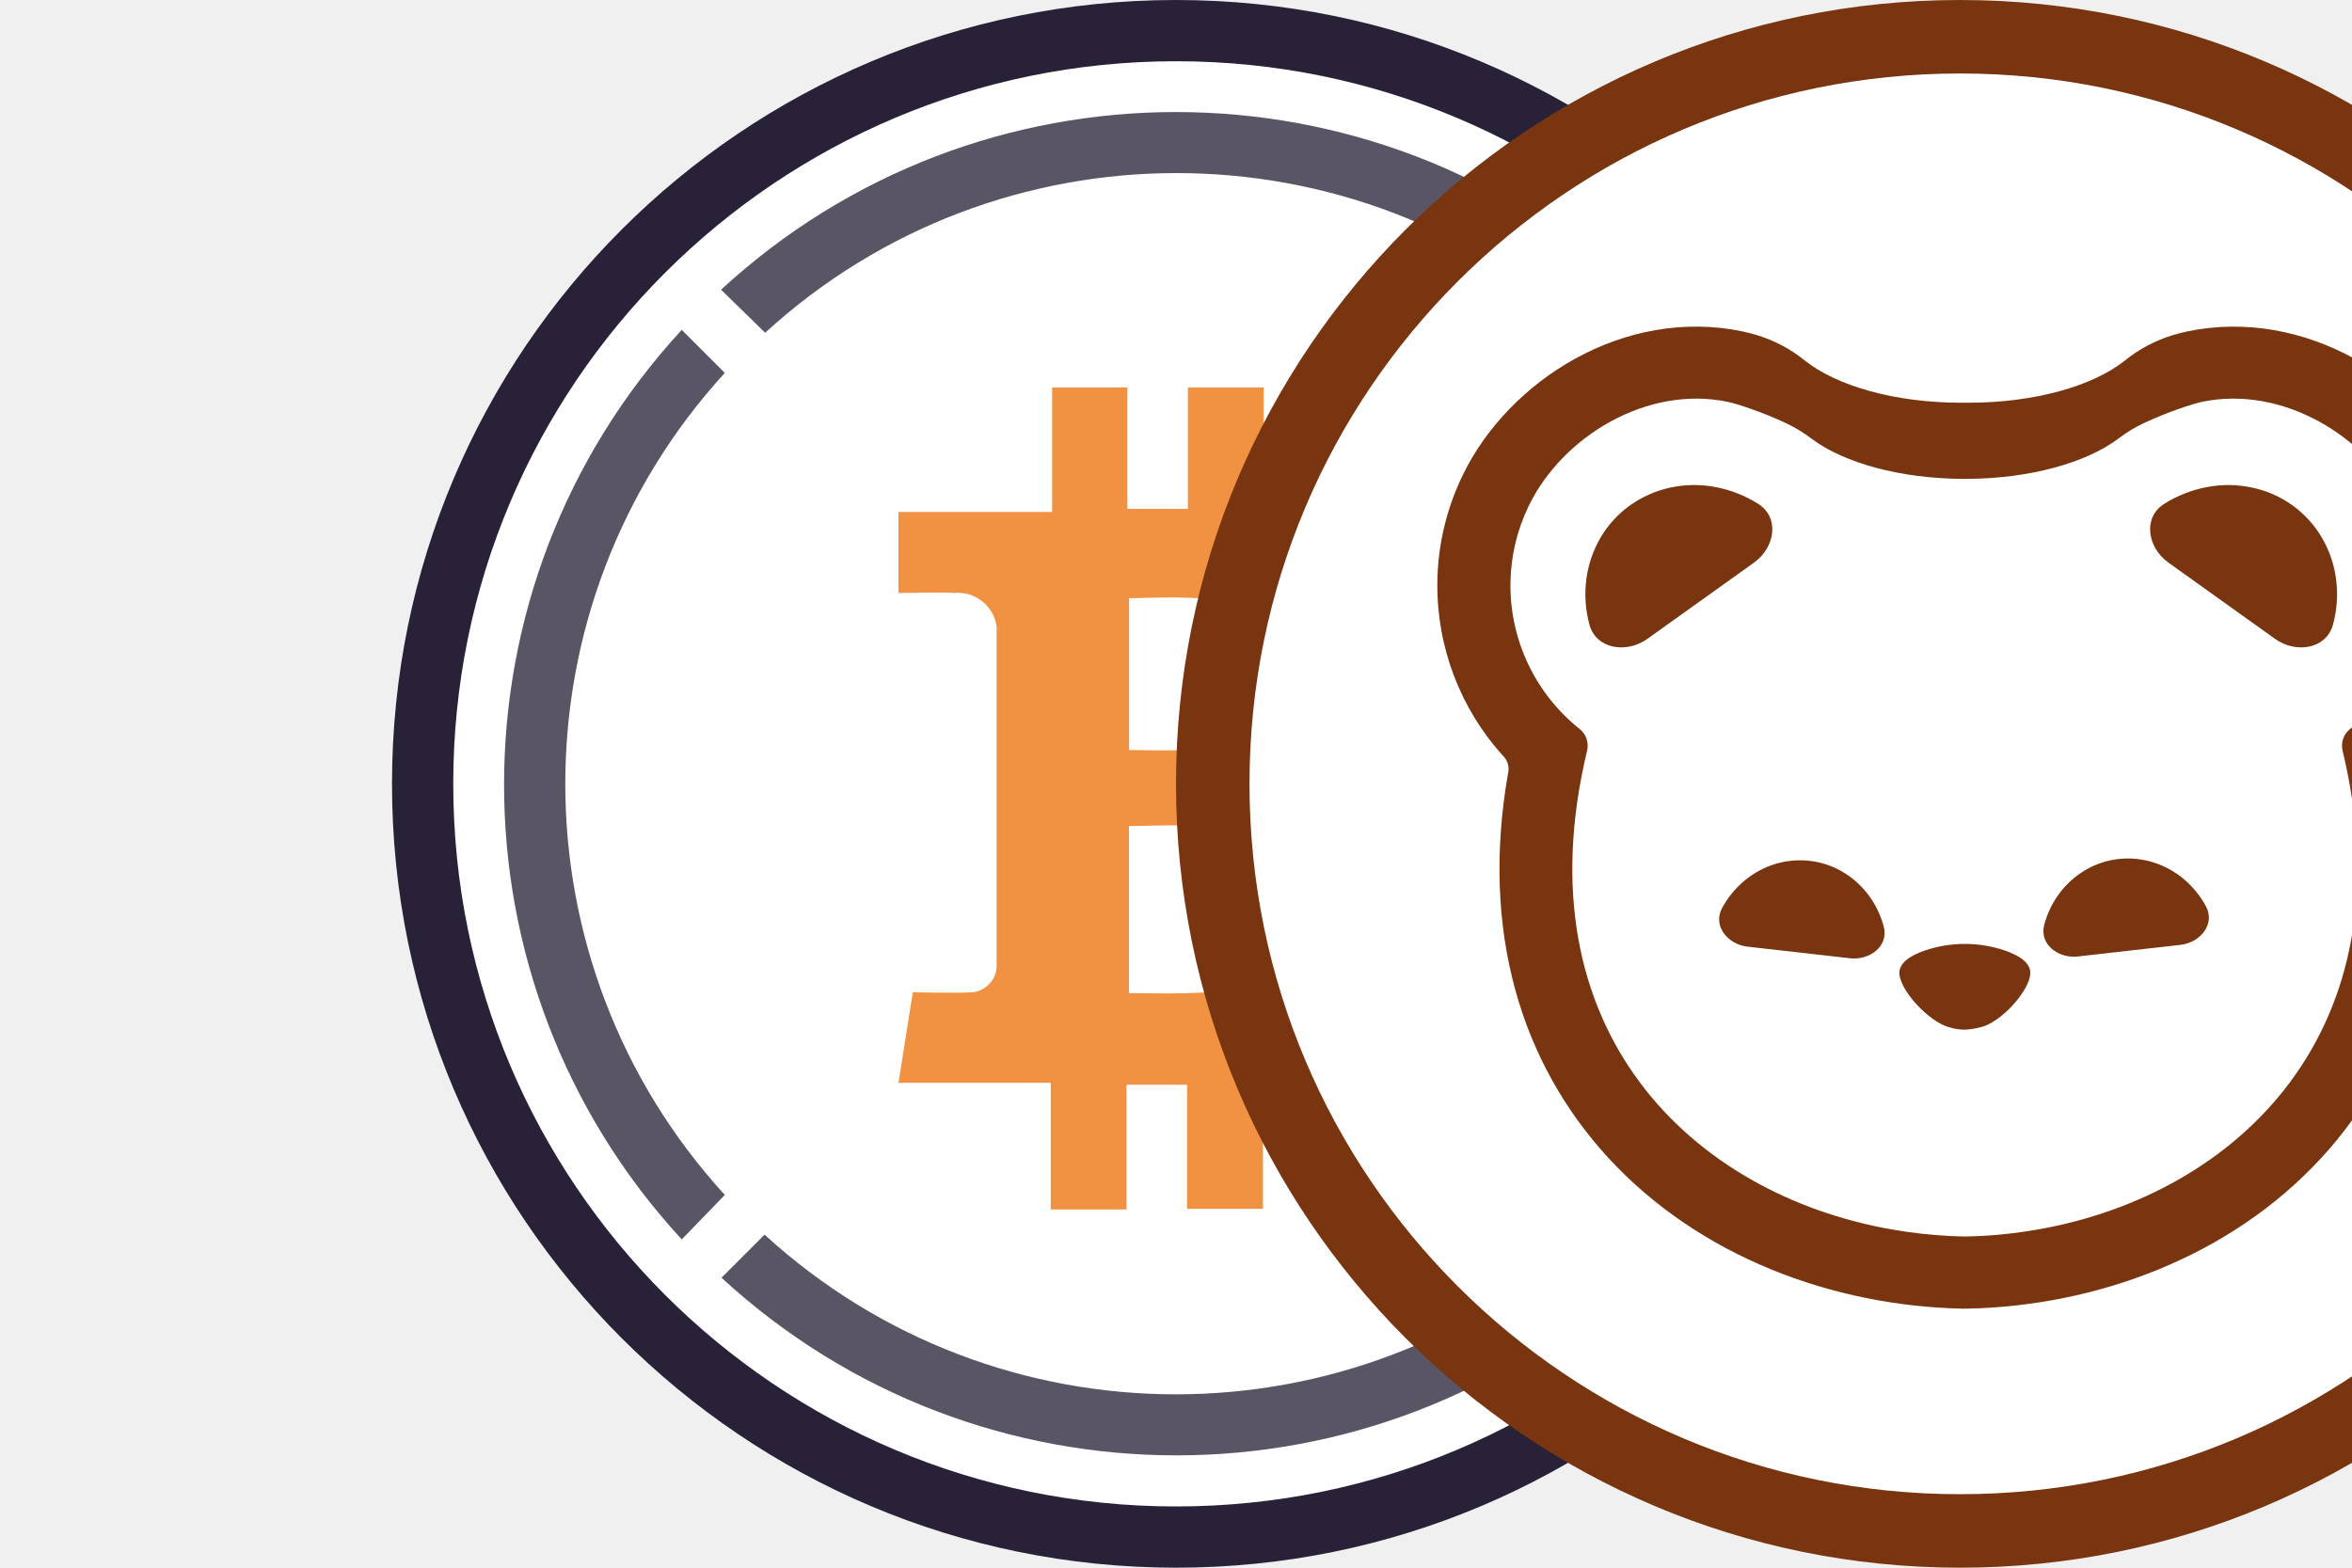
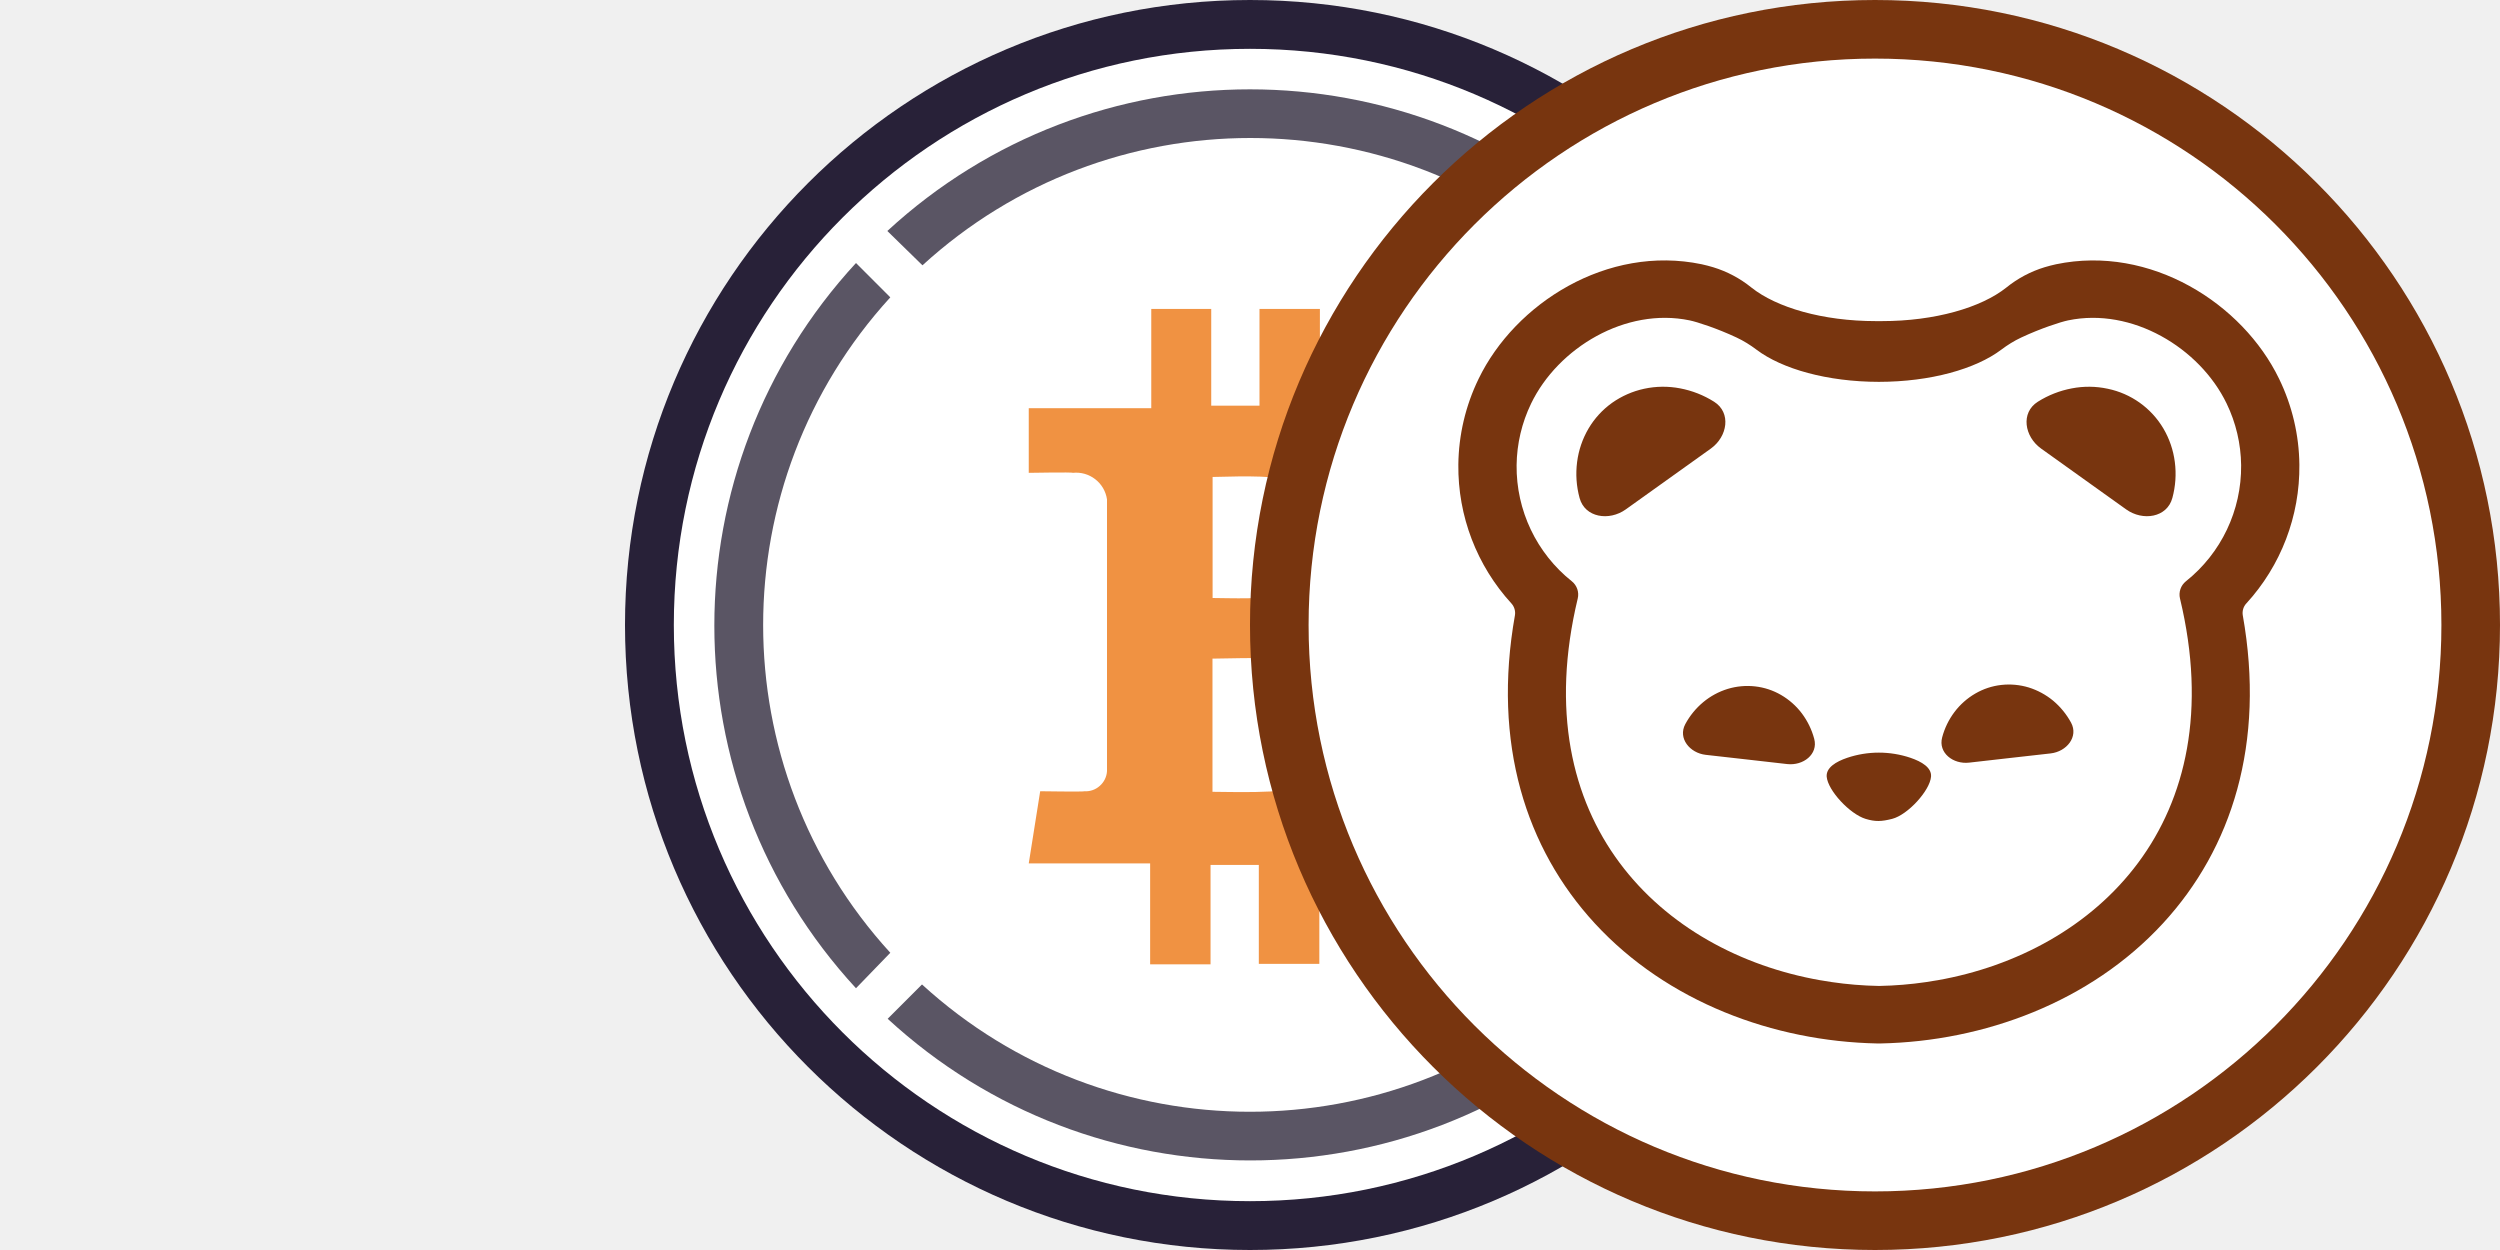
- <svg xmlns="http://www.w3.org/2000/svg" viewBox="0 0 192 128">
+ <svg xmlns="http://www.w3.org/2000/svg" viewBox="0 0 256 128">
  <svg viewBox="0 0 128 128">
    <circle cx="64" cy="64" r="64" fill="#282138" />
    <circle cx="64" cy="64" r="59" fill="#fff" />
    <path fill="#5A5564" d="m104.37 26.863-3.514 3.514a49.756 49.756 0 0 1 0 67.152l3.514 3.514a54.776 54.776 0 0 0 0-74.262zm-73.91.305a49.754 49.754 0 0 1 67.15 0l3.515-3.515a54.78 54.78 0 0 0-74.262 0zm-3.293 70.396a49.754 49.754 0 0 1 0-67.116l-3.514-3.515a54.78 54.78 0 0 0 0 74.263zm70.397 3.245a49.756 49.756 0 0 1-67.151 0l-3.515 3.515a54.78 54.78 0 0 0 74.263 0z" />
    <path fill="#F09242" d="M86.189 52.273c-.703-7.334-7.03-9.794-15.031-10.544V31.632h-6.186v9.911H60.03v-9.911h-6.14V41.8H41.344v6.619s4.569-.082 4.499 0a3.2 3.2 0 0 1 3.514 2.718v27.835a2.17 2.17 0 0 1-.75 1.511 2.15 2.15 0 0 1-1.593.54c.082.07-4.499 0-4.499 0l-1.171 7.391h12.43v10.333h6.185v-10.18h4.944V98.7H71.1V88.485c10.45-.633 17.737-3.21 18.651-12.992.738-7.873-2.964-11.388-8.88-12.805 3.596-1.77 5.822-5.05 5.319-10.415m-8.67 22.001c0 7.685-13.168 6.807-17.362 6.807V67.444c4.195.012 17.362-1.195 17.362 6.83m-2.87-19.213c0 7.03-10.989 6.174-14.48 6.174V48.841c3.491 0 14.48-1.102 14.48 6.22" />
  </svg>
  <svg x="64" viewBox="0 0 128 128">
    <circle cx="64" cy="64" r="64" fill="#78350F" />
    <circle cx="64" cy="64" r="58" fill="#fff" />
    <path fill="#78350F" d="M47.52 41.136a10 10 0 0 0-3.486-1.37 9.2 9.2 0 0 0-3.668.042 9 9 0 0 0-3.288 1.442 8.6 8.6 0 0 0-2.414 2.634 9 9 0 0 0-1.168 3.424 9.4 9.4 0 0 0 .252 3.682c.538 2.012 3.024 2.396 4.732 1.172l4.352-3.112 4.364-3.12c1.706-1.226 2.104-3.674.324-4.794m46.014 2.748a8.66 8.66 0 0 0-5.702-4.076 9.2 9.2 0 0 0-3.668-.04 10 10 0 0 0-3.488 1.368c-1.78 1.12-1.38 3.568.326 4.792l4.364 3.122 4.352 3.112c1.708 1.224 4.194.84 4.732-1.172a9.4 9.4 0 0 0 .252-3.682 9 9 0 0 0-1.168-3.424M67.63 77.598a10.16 10.16 0 0 0-6.47 0c-1.16.394-2.172 1.006-2.108 1.928.116 1.412 2.36 3.828 3.982 4.326.992.3 1.614.28 2.72 0 1.622-.416 3.878-2.914 3.984-4.326.074-.922-.95-1.532-2.108-1.928m-11.118-4.544a7.2 7.2 0 0 0-2.128-1.888 6.8 6.8 0 0 0-2.666-.88 7 7 0 0 0-2.804.258c-.906.28-1.76.736-2.508 1.36a7.6 7.6 0 0 0-1.834 2.25c-.77 1.44.454 2.956 2.098 3.142l4.152.468 4.184.476c1.644.188 3.192-1.006 2.77-2.582a7.6 7.6 0 0 0-1.264-2.604m25.736-1.298a7.4 7.4 0 0 0-2.51-1.36 7 7 0 0 0-2.802-.258 6.8 6.8 0 0 0-2.666.882 7.2 7.2 0 0 0-2.13 1.888 7.5 7.5 0 0 0-1.264 2.604c-.42 1.576 1.128 2.77 2.76 2.582l4.186-.476 4.16-.468c1.646-.186 2.868-1.7 2.1-3.142a7.8 7.8 0 0 0-1.834-2.252" />
    <path fill="#78350F" d="M102.018 61.8a20.7 20.7 0 0 0 5.438-14.22 20.6 20.6 0 0 0-2.076-8.788c-3.732-7.718-13.174-13.744-22.838-11.732q-.59.13-1.168.302a11.6 11.6 0 0 0-3.92 2.08c-2.582 2.06-7.326 3.44-12.752 3.44h-.616c-5.424 0-10.168-1.384-12.75-3.444a11.6 11.6 0 0 0-3.922-2.078 16 16 0 0 0-1.168-.302c-9.662-2.012-19.104 4.014-22.836 11.732a20.6 20.6 0 0 0-2.076 8.786 20.72 20.72 0 0 0 5.44 14.222 1.46 1.46 0 0 1 .356 1.204c-2.328 13.1 1.108 23.88 8.18 31.554 7.428 8.06 18.324 12.076 28.894 12.294h.382c10.568-.218 21.466-4.232 28.894-12.292 7.072-7.676 10.508-18.454 8.18-31.556a1.45 1.45 0 0 1 .356-1.204zm-6.186-2.272a1.74 1.74 0 0 0-.6 1.764c5.49 22.872-8.62 36.224-24.83 39.086h-.01a38 38 0 0 1-4.732.54c-.094 0-.2.01-.294.01-.296.02-.6.02-.896.032h-.074l-.02-.002h-.054c-.296-.01-.6-.01-.896-.03-.094 0-.2-.012-.296-.012a38 38 0 0 1-4.73-.54h-.012C42.18 97.516 28.068 84.164 33.56 61.29a1.74 1.74 0 0 0-.6-1.762 15 15 0 0 1-5.66-11.9 14.9 14.9 0 0 1 1.486-6.306c2.76-5.716 9.706-9.876 16.23-8.516.764.156 2.812.82 4.808 1.756.724.34 1.404.764 2.04 1.244 2.616 1.976 7.25 3.29 12.532 3.296 5.284-.004 9.92-1.32 12.534-3.294.636-.48 1.314-.904 2.04-1.244 1.994-.936 4.042-1.6 4.808-1.758 6.522-1.36 13.468 2.8 16.23 8.518a14.9 14.9 0 0 1 1.484 6.306 15 15 0 0 1-5.66 11.898" />
  </svg>
</svg>
